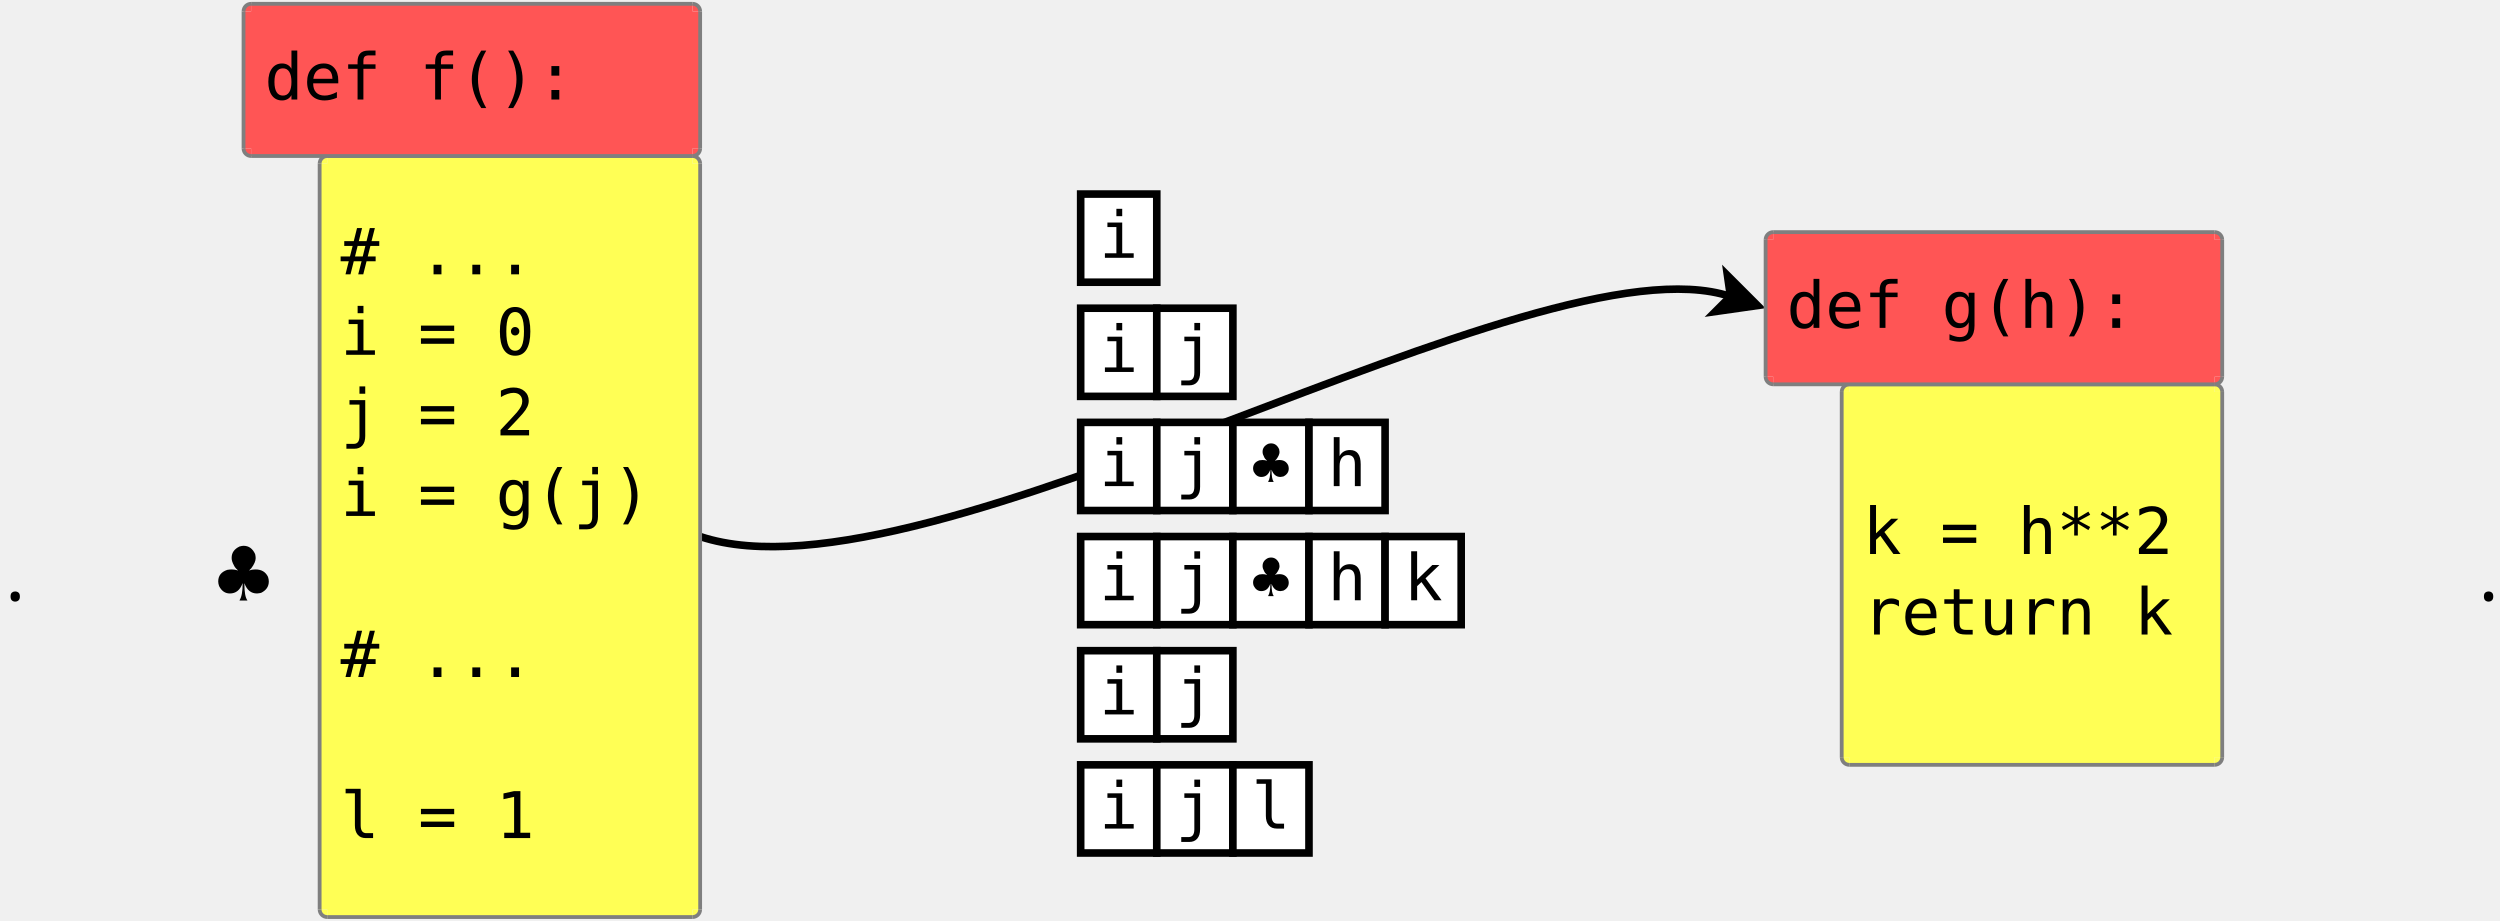
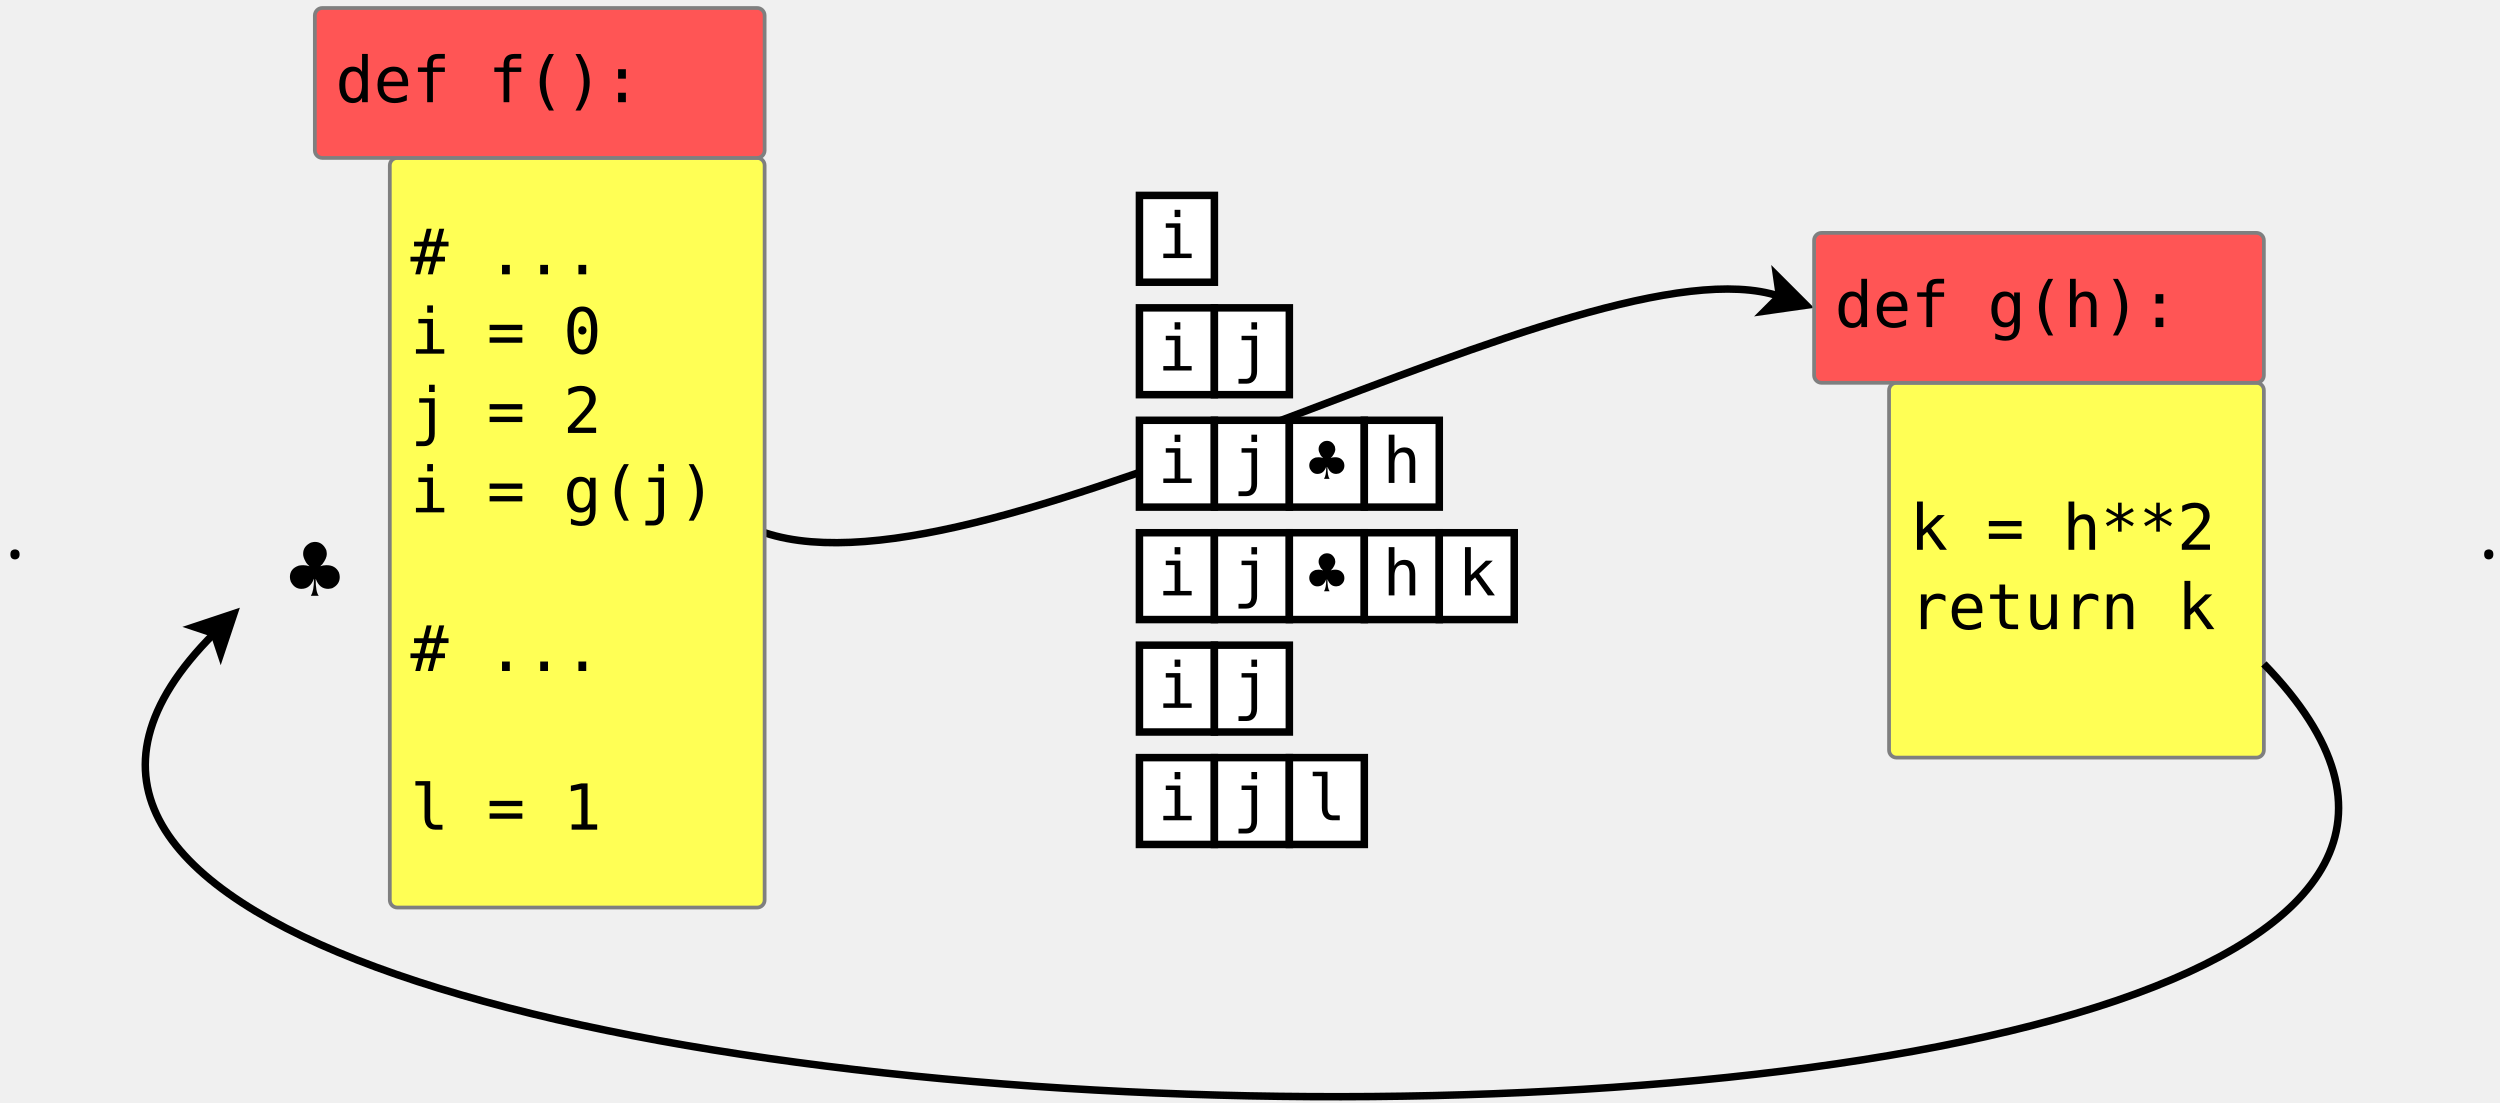
- <svg xmlns="http://www.w3.org/2000/svg" viewBox="-304 79 657 242">
-   <g>
-     <path style="fill: none; fill-opacity:0; stroke-width: 2; stroke: #000000" d="M -120 220 C -60,240 100,140 150.764,156.921" />
-     <polygon style="fill: #000000" points="157.879,159.293 146.811,160.874 150.764,156.921 149.973,151.387 " />
-     <polygon style="fill: none; fill-opacity:0; stroke-width: 2; stroke: #000000" points="157.879,159.293 146.811,160.874 150.764,156.921 149.973,151.387 " />
+ <svg xmlns="http://www.w3.org/2000/svg" width="34cm" height="15cm" viewBox="-324 79 667 292">
+   <g id="Background">
+     <g>
+       <path style="fill: none; stroke-opacity: 1; stroke-width: 2; stroke: #000000" d="M -120 220 C -60,240 100,140 150.764,156.921" />
+       <polygon style="fill: #000000; fill-opacity: 1; stroke-opacity: 1; stroke-width: 2; stroke: #000000" fill-rule="evenodd" points="157.879,159.293 146.811,160.874 150.764,156.921 149.973,151.387 " />
+     </g>
+     <g>
+       <rect style="fill: #ffff55; fill-opacity: 1; stroke-opacity: 1; stroke-width: 1; stroke: #7f7f7f" x="-220" y="120" width="100" height="200" rx="2" ry="2" />
+       <text font-size="16.933" style="fill: #000000; fill-opacity: 1; stroke: none;text-anchor:start;font-family:monospace;font-style:normal;font-weight:normal" x="-214.5" y="151.051">
+         <tspan x="-214.5" y="151.051"># ...</tspan>
+         <tspan x="-214.5" y="172.218">i = 0</tspan>
+         <tspan x="-214.5" y="193.385">j = 2</tspan>
+         <tspan x="-214.5" y="214.551">i = g(j)</tspan>
+         <tspan x="-214.5" y="235.718" />
+         <tspan x="-214.5" y="256.885"># ...</tspan>
+         <tspan x="-214.5" y="278.051" />
+         <tspan x="-214.5" y="299.218">l = 1</tspan>
+       </text>
+     </g>
+     <g>
+       <rect style="fill: #ff5555; fill-opacity: 1; stroke-opacity: 1; stroke-width: 1; stroke: #7f7f7f" x="-240" y="80" width="120" height="40" rx="2" ry="2" />
+       <text font-size="16.933" style="fill: #000000; fill-opacity: 1; stroke: none;text-anchor:start;font-family:monospace;font-style:normal;font-weight:normal" x="-234.5" y="105.135">
+         <tspan x="-234.5" y="105.135">def f():</tspan>
+       </text>
+     </g>
+     <g>
+       <rect style="fill: #ffff55; fill-opacity: 1; stroke-opacity: 1; stroke-width: 1; stroke: #7f7f7f" x="180" y="180" width="100" height="100" rx="2" ry="2" />
+       <text font-size="16.933" style="fill: #000000; fill-opacity: 1; stroke: none;text-anchor:start;font-family:monospace;font-style:normal;font-weight:normal" x="185.5" y="224.551">
+         <tspan x="185.5" y="224.551">k = h**2</tspan>
+         <tspan x="185.5" y="245.718">return k</tspan>
+       </text>
+     </g>
+     <g>
+       <rect style="fill: #ff5555; fill-opacity: 1; stroke-opacity: 1; stroke-width: 1; stroke: #7f7f7f" x="160" y="140" width="120" height="40" rx="2" ry="2" />
+       <text font-size="16.933" style="fill: #000000; fill-opacity: 1; stroke: none;text-anchor:start;font-family:monospace;font-style:normal;font-weight:normal" x="165.5" y="165.135">
+         <tspan x="165.5" y="165.135">def g(h):</tspan>
+       </text>
+     </g>
+     <g>
+       <rect style="fill: #ffffff; fill-opacity: 1; stroke-opacity: 1; stroke-width: 2; stroke: #000000" x="-20" y="130" width="20" height="23.167" rx="0" ry="0" />
+       <text font-size="16.933" style="fill: #000000; fill-opacity: 1; stroke: none;text-anchor:middle;font-family:monospace;font-style:normal;font-weight:normal" x="-10" y="146.718">
+         <tspan x="-10" y="146.718">i</tspan>
+       </text>
+     </g>
+     <text font-size="19.756" style="fill: #000000; fill-opacity: 1; stroke: none;text-anchor:middle;font-family:sans-serif;font-style:normal;font-weight:normal" x="-240" y="236.839">
+       <tspan x="-240" y="236.839">♣</tspan>
+     </text>
+     <g>
+       <rect style="fill: #ffffff; fill-opacity: 1; stroke-opacity: 1; stroke-width: 2; stroke: #000000" x="-20" y="160" width="20" height="23.167" rx="0" ry="0" />
+       <text font-size="16.933" style="fill: #000000; fill-opacity: 1; stroke: none;text-anchor:middle;font-family:monospace;font-style:normal;font-weight:normal" x="-10" y="176.718">
+         <tspan x="-10" y="176.718">i</tspan>
+       </text>
+     </g>
+     <g>
+       <rect style="fill: #ffffff; fill-opacity: 1; stroke-opacity: 1; stroke-width: 2; stroke: #000000" x="0" y="160" width="20" height="23.167" rx="0" ry="0" />
+       <text font-size="16.933" style="fill: #000000; fill-opacity: 1; stroke: none;text-anchor:middle;font-family:monospace;font-style:normal;font-weight:normal" x="10" y="176.718">
+         <tspan x="10" y="176.718">j</tspan>
+       </text>
+     </g>
+     <g>
+       <rect style="fill: #ffffff; fill-opacity: 1; stroke-opacity: 1; stroke-width: 2; stroke: #000000" x="-20" y="190" width="20" height="23.167" rx="0" ry="0" />
+       <text font-size="16.933" style="fill: #000000; fill-opacity: 1; stroke: none;text-anchor:middle;font-family:monospace;font-style:normal;font-weight:normal" x="-10" y="206.718">
+         <tspan x="-10" y="206.718">i</tspan>
+       </text>
+     </g>
+     <g>
+       <rect style="fill: #ffffff; fill-opacity: 1; stroke-opacity: 1; stroke-width: 2; stroke: #000000" x="0" y="190" width="20" height="23.167" rx="0" ry="0" />
+       <text font-size="16.933" style="fill: #000000; fill-opacity: 1; stroke: none;text-anchor:middle;font-family:monospace;font-style:normal;font-weight:normal" x="10" y="206.718">
+         <tspan x="10" y="206.718">j</tspan>
+       </text>
+     </g>
+     <g>
+       <rect style="fill: #ffffff; fill-opacity: 1; stroke-opacity: 1; stroke-width: 2; stroke: #000000" x="20" y="190" width="20" height="23.167" rx="0" ry="0" />
+       <text font-size="16.933" style="fill: #000000; fill-opacity: 1; stroke: none;text-anchor:middle;font-family:monospace;font-style:normal;font-weight:normal" x="30" y="206.718">
+         <tspan x="30" y="206.718">♣</tspan>
+       </text>
+     </g>
+     <g>
+       <rect style="fill: #ffffff; fill-opacity: 1; stroke-opacity: 1; stroke-width: 2; stroke: #000000" x="40" y="190" width="20" height="23.167" rx="0" ry="0" />
+       <text font-size="16.933" style="fill: #000000; fill-opacity: 1; stroke: none;text-anchor:middle;font-family:monospace;font-style:normal;font-weight:normal" x="50" y="206.718">
+         <tspan x="50" y="206.718">h</tspan>
+       </text>
+     </g>
+     <g>
+       <rect style="fill: #ffffff; fill-opacity: 1; stroke-opacity: 1; stroke-width: 2; stroke: #000000" x="-20" y="220" width="20" height="23.167" rx="0" ry="0" />
+       <text font-size="16.933" style="fill: #000000; fill-opacity: 1; stroke: none;text-anchor:middle;font-family:monospace;font-style:normal;font-weight:normal" x="-10" y="236.718">
+         <tspan x="-10" y="236.718">i</tspan>
+       </text>
+     </g>
+     <g>
+       <rect style="fill: #ffffff; fill-opacity: 1; stroke-opacity: 1; stroke-width: 2; stroke: #000000" x="0" y="220" width="20" height="23.167" rx="0" ry="0" />
+       <text font-size="16.933" style="fill: #000000; fill-opacity: 1; stroke: none;text-anchor:middle;font-family:monospace;font-style:normal;font-weight:normal" x="10" y="236.718">
+         <tspan x="10" y="236.718">j</tspan>
+       </text>
+     </g>
+     <g>
+       <rect style="fill: #ffffff; fill-opacity: 1; stroke-opacity: 1; stroke-width: 2; stroke: #000000" x="20" y="220" width="20" height="23.167" rx="0" ry="0" />
+       <text font-size="16.933" style="fill: #000000; fill-opacity: 1; stroke: none;text-anchor:middle;font-family:monospace;font-style:normal;font-weight:normal" x="30" y="236.718">
+         <tspan x="30" y="236.718">♣</tspan>
+       </text>
+     </g>
+     <g>
+       <rect style="fill: #ffffff; fill-opacity: 1; stroke-opacity: 1; stroke-width: 2; stroke: #000000" x="40" y="220" width="20" height="23.167" rx="0" ry="0" />
+       <text font-size="16.933" style="fill: #000000; fill-opacity: 1; stroke: none;text-anchor:middle;font-family:monospace;font-style:normal;font-weight:normal" x="50" y="236.718">
+         <tspan x="50" y="236.718">h</tspan>
+       </text>
+     </g>
+     <g>
+       <rect style="fill: #ffffff; fill-opacity: 1; stroke-opacity: 1; stroke-width: 2; stroke: #000000" x="60" y="220" width="20" height="23.167" rx="0" ry="0" />
+       <text font-size="16.933" style="fill: #000000; fill-opacity: 1; stroke: none;text-anchor:middle;font-family:monospace;font-style:normal;font-weight:normal" x="70" y="236.718">
+         <tspan x="70" y="236.718">k</tspan>
+       </text>
+     </g>
+     <g>
+       <rect style="fill: #ffffff; fill-opacity: 1; stroke-opacity: 1; stroke-width: 2; stroke: #000000" x="-20" y="250" width="20" height="23.167" rx="0" ry="0" />
+       <text font-size="16.933" style="fill: #000000; fill-opacity: 1; stroke: none;text-anchor:middle;font-family:monospace;font-style:normal;font-weight:normal" x="-10" y="266.718">
+         <tspan x="-10" y="266.718">i</tspan>
+       </text>
+     </g>
+     <g>
+       <rect style="fill: #ffffff; fill-opacity: 1; stroke-opacity: 1; stroke-width: 2; stroke: #000000" x="0" y="250" width="20" height="23.167" rx="0" ry="0" />
+       <text font-size="16.933" style="fill: #000000; fill-opacity: 1; stroke: none;text-anchor:middle;font-family:monospace;font-style:normal;font-weight:normal" x="10" y="266.718">
+         <tspan x="10" y="266.718">j</tspan>
+       </text>
+     </g>
+     <g>
+       <rect style="fill: #ffffff; fill-opacity: 1; stroke-opacity: 1; stroke-width: 2; stroke: #000000" x="-20" y="280" width="20" height="23.167" rx="0" ry="0" />
+       <text font-size="16.933" style="fill: #000000; fill-opacity: 1; stroke: none;text-anchor:middle;font-family:monospace;font-style:normal;font-weight:normal" x="-10" y="296.718">
+         <tspan x="-10" y="296.718">i</tspan>
+       </text>
+     </g>
+     <g>
+       <rect style="fill: #ffffff; fill-opacity: 1; stroke-opacity: 1; stroke-width: 2; stroke: #000000" x="0" y="280" width="20" height="23.167" rx="0" ry="0" />
+       <text font-size="16.933" style="fill: #000000; fill-opacity: 1; stroke: none;text-anchor:middle;font-family:monospace;font-style:normal;font-weight:normal" x="10" y="296.718">
+         <tspan x="10" y="296.718">j</tspan>
+       </text>
+     </g>
+     <g>
+       <rect style="fill: #ffffff; fill-opacity: 1; stroke-opacity: 1; stroke-width: 2; stroke: #000000" x="20" y="280" width="20" height="23.167" rx="0" ry="0" />
+       <text font-size="16.933" style="fill: #000000; fill-opacity: 1; stroke: none;text-anchor:middle;font-family:monospace;font-style:normal;font-weight:normal" x="30" y="296.718">
+         <tspan x="30" y="296.718">l</tspan>
+       </text>
+     </g>
+     <text font-size="19.756" style="fill: #000000; fill-opacity: 1; stroke: none;text-anchor:middle;font-family:sans-serif;font-style:normal;font-weight:normal" x="-320" y="226.839">
+       <tspan x="-320" y="226.839">.</tspan>
+     </text>
+     <text font-size="19.756" style="fill: #000000; fill-opacity: 1; stroke: none;text-anchor:middle;font-family:sans-serif;font-style:normal;font-weight:normal" x="340" y="226.839">
+       <tspan x="340" y="226.839">.</tspan>
+     </text>
+     <g>
+       <path style="fill: none; stroke-opacity: 1; stroke-width: 2; stroke: #000000" d="M 280 255 C 440,420 -420,400 -266.884,246.884" />
+       <polygon style="fill: #000000; fill-opacity: 1; stroke-opacity: 1; stroke-width: 2; stroke: #000000" fill-rule="evenodd" points="-261.581,241.581 -265.117,252.188 -266.884,246.884 -272.188,245.117 " />
+     </g>
  </g>
-   <g>
-     <rect style="fill: #ffff55" x="-218" y="120" width="96" height="200" />
-     <path style="fill: #ffff55" d="M -218,120 A 2,2 0 0 0 -220,122 L -218,122 z" />
-     <path style="fill: #ffff55" d="M -120,122 A 2,2 0 0 0 -122,120 L -122,122 z" />
-     <rect style="fill: #ffff55" x="-220" y="122" width="100" height="196" />
-     <path style="fill: #ffff55" d="M -220,318 A 2,2 0 0 0 -218,320 L -218,318 z" />
-     <path style="fill: #ffff55" d="M -122,320 A 2,2 0 0 0 -120,318 L -122,318 z" />
-     <line style="fill: none; fill-opacity:0; stroke-width: 1; stroke: #7f7f7f" x1="-218" y1="120" x2="-122" y2="120" />
-     <line style="fill: none; fill-opacity:0; stroke-width: 1; stroke: #7f7f7f" x1="-218" y1="320" x2="-122" y2="320" />
-     <path style="fill: none; fill-opacity:0; stroke-width: 1; stroke: #7f7f7f" d="M -218,120 A 2,2 0 0 0 -220,122" />
-     <path style="fill: none; fill-opacity:0; stroke-width: 1; stroke: #7f7f7f" d="M -120,122 A 2,2 0 0 0 -122,120" />
-     <line style="fill: none; fill-opacity:0; stroke-width: 1; stroke: #7f7f7f" x1="-220" y1="122" x2="-220" y2="318" />
-     <line style="fill: none; fill-opacity:0; stroke-width: 1; stroke: #7f7f7f" x1="-120" y1="122" x2="-120" y2="318" />
-     <path style="fill: none; fill-opacity:0; stroke-width: 1; stroke: #7f7f7f" d="M -220,318 A 2,2 0 0 0 -218,320" />
-     <path style="fill: none; fill-opacity:0; stroke-width: 1; stroke: #7f7f7f" d="M -122,320 A 2,2 0 0 0 -120,318" />
-     <text font-size="16.933" style="fill: #000000;text-anchor:start;font-family:monospace;font-style:normal;font-weight:normal" x="-214.5" y="151.083">
-       <tspan x="-214.5" y="151.083"># ...</tspan>
-       <tspan x="-214.5" y="172.25">i = 0</tspan>
-       <tspan x="-214.5" y="193.417">j = 2</tspan>
-       <tspan x="-214.5" y="214.583">i = g(j)</tspan>
-       <tspan x="-214.5" y="235.75" />
-       <tspan x="-214.5" y="256.917"># ...</tspan>
-       <tspan x="-214.5" y="278.083" />
-       <tspan x="-214.5" y="299.25">l = 1</tspan>
-     </text>
-   </g>
-   <g>
-     <rect style="fill: #ff5555" x="-238" y="80" width="116" height="40" />
-     <path style="fill: #ff5555" d="M -238,80 A 2,2 0 0 0 -240,82 L -238,82 z" />
-     <path style="fill: #ff5555" d="M -120,82 A 2,2 0 0 0 -122,80 L -122,82 z" />
-     <rect style="fill: #ff5555" x="-240" y="82" width="120" height="36" />
-     <path style="fill: #ff5555" d="M -240,118 A 2,2 0 0 0 -238,120 L -238,118 z" />
-     <path style="fill: #ff5555" d="M -122,120 A 2,2 0 0 0 -120,118 L -122,118 z" />
-     <line style="fill: none; fill-opacity:0; stroke-width: 1; stroke: #7f7f7f" x1="-238" y1="80" x2="-122" y2="80" />
-     <line style="fill: none; fill-opacity:0; stroke-width: 1; stroke: #7f7f7f" x1="-238" y1="120" x2="-122" y2="120" />
-     <path style="fill: none; fill-opacity:0; stroke-width: 1; stroke: #7f7f7f" d="M -238,80 A 2,2 0 0 0 -240,82" />
-     <path style="fill: none; fill-opacity:0; stroke-width: 1; stroke: #7f7f7f" d="M -120,82 A 2,2 0 0 0 -122,80" />
-     <line style="fill: none; fill-opacity:0; stroke-width: 1; stroke: #7f7f7f" x1="-240" y1="82" x2="-240" y2="118" />
-     <line style="fill: none; fill-opacity:0; stroke-width: 1; stroke: #7f7f7f" x1="-120" y1="82" x2="-120" y2="118" />
-     <path style="fill: none; fill-opacity:0; stroke-width: 1; stroke: #7f7f7f" d="M -240,118 A 2,2 0 0 0 -238,120" />
-     <path style="fill: none; fill-opacity:0; stroke-width: 1; stroke: #7f7f7f" d="M -122,120 A 2,2 0 0 0 -120,118" />
-     <text font-size="16.933" style="fill: #000000;text-anchor:start;font-family:monospace;font-style:normal;font-weight:normal" x="-234.5" y="105.167">
-       <tspan x="-234.5" y="105.167">def f():</tspan>
-     </text>
-   </g>
-   <g>
-     <rect style="fill: #ffff55" x="182" y="180" width="96" height="100" />
-     <path style="fill: #ffff55" d="M 182,180 A 2,2 0 0 0 180,182 L 182,182 z" />
-     <path style="fill: #ffff55" d="M 280,182 A 2,2 0 0 0 278,180 L 278,182 z" />
-     <rect style="fill: #ffff55" x="180" y="182" width="100" height="96" />
-     <path style="fill: #ffff55" d="M 180,278 A 2,2 0 0 0 182,280 L 182,278 z" />
-     <path style="fill: #ffff55" d="M 278,280 A 2,2 0 0 0 280,278 L 278,278 z" />
-     <line style="fill: none; fill-opacity:0; stroke-width: 1; stroke: #7f7f7f" x1="182" y1="180" x2="278" y2="180" />
-     <line style="fill: none; fill-opacity:0; stroke-width: 1; stroke: #7f7f7f" x1="182" y1="280" x2="278" y2="280" />
-     <path style="fill: none; fill-opacity:0; stroke-width: 1; stroke: #7f7f7f" d="M 182,180 A 2,2 0 0 0 180,182" />
-     <path style="fill: none; fill-opacity:0; stroke-width: 1; stroke: #7f7f7f" d="M 280,182 A 2,2 0 0 0 278,180" />
-     <line style="fill: none; fill-opacity:0; stroke-width: 1; stroke: #7f7f7f" x1="180" y1="182" x2="180" y2="278" />
-     <line style="fill: none; fill-opacity:0; stroke-width: 1; stroke: #7f7f7f" x1="280" y1="182" x2="280" y2="278" />
-     <path style="fill: none; fill-opacity:0; stroke-width: 1; stroke: #7f7f7f" d="M 180,278 A 2,2 0 0 0 182,280" />
-     <path style="fill: none; fill-opacity:0; stroke-width: 1; stroke: #7f7f7f" d="M 278,280 A 2,2 0 0 0 280,278" />
-     <text font-size="16.933" style="fill: #000000;text-anchor:start;font-family:monospace;font-style:normal;font-weight:normal" x="185.5" y="224.583">
-       <tspan x="185.5" y="224.583">k = h**2</tspan>
-       <tspan x="185.5" y="245.75">return k</tspan>
-     </text>
-   </g>
-   <g>
-     <rect style="fill: #ff5555" x="162" y="140" width="116" height="40" />
-     <path style="fill: #ff5555" d="M 162,140 A 2,2 0 0 0 160,142 L 162,142 z" />
-     <path style="fill: #ff5555" d="M 280,142 A 2,2 0 0 0 278,140 L 278,142 z" />
-     <rect style="fill: #ff5555" x="160" y="142" width="120" height="36" />
-     <path style="fill: #ff5555" d="M 160,178 A 2,2 0 0 0 162,180 L 162,178 z" />
-     <path style="fill: #ff5555" d="M 278,180 A 2,2 0 0 0 280,178 L 278,178 z" />
-     <line style="fill: none; fill-opacity:0; stroke-width: 1; stroke: #7f7f7f" x1="162" y1="140" x2="278" y2="140" />
-     <line style="fill: none; fill-opacity:0; stroke-width: 1; stroke: #7f7f7f" x1="162" y1="180" x2="278" y2="180" />
-     <path style="fill: none; fill-opacity:0; stroke-width: 1; stroke: #7f7f7f" d="M 162,140 A 2,2 0 0 0 160,142" />
-     <path style="fill: none; fill-opacity:0; stroke-width: 1; stroke: #7f7f7f" d="M 280,142 A 2,2 0 0 0 278,140" />
-     <line style="fill: none; fill-opacity:0; stroke-width: 1; stroke: #7f7f7f" x1="160" y1="142" x2="160" y2="178" />
-     <line style="fill: none; fill-opacity:0; stroke-width: 1; stroke: #7f7f7f" x1="280" y1="142" x2="280" y2="178" />
-     <path style="fill: none; fill-opacity:0; stroke-width: 1; stroke: #7f7f7f" d="M 160,178 A 2,2 0 0 0 162,180" />
-     <path style="fill: none; fill-opacity:0; stroke-width: 1; stroke: #7f7f7f" d="M 278,180 A 2,2 0 0 0 280,178" />
-     <text font-size="16.933" style="fill: #000000;text-anchor:start;font-family:monospace;font-style:normal;font-weight:normal" x="165.5" y="165.167">
-       <tspan x="165.5" y="165.167">def g(h):</tspan>
-     </text>
-   </g>
-   <g>
-     <rect style="fill: #ffffff" x="-20" y="130" width="20" height="23.167" />
-     <rect style="fill: none; fill-opacity:0; stroke-width: 2; stroke: #000000" x="-20" y="130" width="20" height="23.167" />
-     <text font-size="16.933" style="fill: #000000;text-anchor:middle;font-family:monospace;font-style:normal;font-weight:normal" x="-10" y="146.75">
-       <tspan x="-10" y="146.75">i</tspan>
-     </text>
-   </g>
-   <text font-size="19.755" style="fill: #000000;text-anchor:middle;font-family:sans-serif;font-style:normal;font-weight:normal" x="-240" y="236.825">
-     <tspan x="-240" y="236.825">♣</tspan>
-   </text>
-   <g>
-     <rect style="fill: #ffffff" x="-20" y="160" width="20" height="23.167" />
-     <rect style="fill: none; fill-opacity:0; stroke-width: 2; stroke: #000000" x="-20" y="160" width="20" height="23.167" />
-     <text font-size="16.933" style="fill: #000000;text-anchor:middle;font-family:monospace;font-style:normal;font-weight:normal" x="-10" y="176.75">
-       <tspan x="-10" y="176.75">i</tspan>
-     </text>
-   </g>
-   <g>
-     <rect style="fill: #ffffff" x="0" y="160" width="20" height="23.167" />
-     <rect style="fill: none; fill-opacity:0; stroke-width: 2; stroke: #000000" x="0" y="160" width="20" height="23.167" />
-     <text font-size="16.933" style="fill: #000000;text-anchor:middle;font-family:monospace;font-style:normal;font-weight:normal" x="10" y="176.75">
-       <tspan x="10" y="176.75">j</tspan>
-     </text>
-   </g>
-   <g>
-     <rect style="fill: #ffffff" x="-20" y="190" width="20" height="23.167" />
-     <rect style="fill: none; fill-opacity:0; stroke-width: 2; stroke: #000000" x="-20" y="190" width="20" height="23.167" />
-     <text font-size="16.933" style="fill: #000000;text-anchor:middle;font-family:monospace;font-style:normal;font-weight:normal" x="-10" y="206.75">
-       <tspan x="-10" y="206.75">i</tspan>
-     </text>
-   </g>
-   <g>
-     <rect style="fill: #ffffff" x="0" y="190" width="20" height="23.167" />
-     <rect style="fill: none; fill-opacity:0; stroke-width: 2; stroke: #000000" x="0" y="190" width="20" height="23.167" />
-     <text font-size="16.933" style="fill: #000000;text-anchor:middle;font-family:monospace;font-style:normal;font-weight:normal" x="10" y="206.75">
-       <tspan x="10" y="206.75">j</tspan>
-     </text>
-   </g>
-   <g>
-     <rect style="fill: #ffffff" x="20" y="190" width="20" height="23.167" />
-     <rect style="fill: none; fill-opacity:0; stroke-width: 2; stroke: #000000" x="20" y="190" width="20" height="23.167" />
-     <text font-size="16.933" style="fill: #000000;text-anchor:middle;font-family:monospace;font-style:normal;font-weight:normal" x="30" y="206.75">
-       <tspan x="30" y="206.75">♣</tspan>
-     </text>
-   </g>
-   <g>
-     <rect style="fill: #ffffff" x="40" y="190" width="20" height="23.167" />
-     <rect style="fill: none; fill-opacity:0; stroke-width: 2; stroke: #000000" x="40" y="190" width="20" height="23.167" />
-     <text font-size="16.933" style="fill: #000000;text-anchor:middle;font-family:monospace;font-style:normal;font-weight:normal" x="50" y="206.75">
-       <tspan x="50" y="206.75">h</tspan>
-     </text>
-   </g>
-   <g>
-     <rect style="fill: #ffffff" x="-20" y="220" width="20" height="23.167" />
-     <rect style="fill: none; fill-opacity:0; stroke-width: 2; stroke: #000000" x="-20" y="220" width="20" height="23.167" />
-     <text font-size="16.933" style="fill: #000000;text-anchor:middle;font-family:monospace;font-style:normal;font-weight:normal" x="-10" y="236.75">
-       <tspan x="-10" y="236.75">i</tspan>
-     </text>
-   </g>
-   <g>
-     <rect style="fill: #ffffff" x="0" y="220" width="20" height="23.167" />
-     <rect style="fill: none; fill-opacity:0; stroke-width: 2; stroke: #000000" x="0" y="220" width="20" height="23.167" />
-     <text font-size="16.933" style="fill: #000000;text-anchor:middle;font-family:monospace;font-style:normal;font-weight:normal" x="10" y="236.75">
-       <tspan x="10" y="236.75">j</tspan>
-     </text>
-   </g>
-   <g>
-     <rect style="fill: #ffffff" x="20" y="220" width="20" height="23.167" />
-     <rect style="fill: none; fill-opacity:0; stroke-width: 2; stroke: #000000" x="20" y="220" width="20" height="23.167" />
-     <text font-size="16.933" style="fill: #000000;text-anchor:middle;font-family:monospace;font-style:normal;font-weight:normal" x="30" y="236.75">
-       <tspan x="30" y="236.75">♣</tspan>
-     </text>
-   </g>
-   <g>
-     <rect style="fill: #ffffff" x="40" y="220" width="20" height="23.167" />
-     <rect style="fill: none; fill-opacity:0; stroke-width: 2; stroke: #000000" x="40" y="220" width="20" height="23.167" />
-     <text font-size="16.933" style="fill: #000000;text-anchor:middle;font-family:monospace;font-style:normal;font-weight:normal" x="50" y="236.75">
-       <tspan x="50" y="236.75">h</tspan>
-     </text>
-   </g>
-   <g>
-     <rect style="fill: #ffffff" x="60" y="220" width="20" height="23.167" />
-     <rect style="fill: none; fill-opacity:0; stroke-width: 2; stroke: #000000" x="60" y="220" width="20" height="23.167" />
-     <text font-size="16.933" style="fill: #000000;text-anchor:middle;font-family:monospace;font-style:normal;font-weight:normal" x="70" y="236.75">
-       <tspan x="70" y="236.75">k</tspan>
-     </text>
-   </g>
-   <g>
-     <rect style="fill: #ffffff" x="-20" y="250" width="20" height="23.167" />
-     <rect style="fill: none; fill-opacity:0; stroke-width: 2; stroke: #000000" x="-20" y="250" width="20" height="23.167" />
-     <text font-size="16.933" style="fill: #000000;text-anchor:middle;font-family:monospace;font-style:normal;font-weight:normal" x="-10" y="266.75">
-       <tspan x="-10" y="266.75">i</tspan>
-     </text>
-   </g>
-   <g>
-     <rect style="fill: #ffffff" x="0" y="250" width="20" height="23.167" />
-     <rect style="fill: none; fill-opacity:0; stroke-width: 2; stroke: #000000" x="0" y="250" width="20" height="23.167" />
-     <text font-size="16.933" style="fill: #000000;text-anchor:middle;font-family:monospace;font-style:normal;font-weight:normal" x="10" y="266.75">
-       <tspan x="10" y="266.75">j</tspan>
-     </text>
-   </g>
-   <g>
-     <rect style="fill: #ffffff" x="-20" y="280" width="20" height="23.167" />
-     <rect style="fill: none; fill-opacity:0; stroke-width: 2; stroke: #000000" x="-20" y="280" width="20" height="23.167" />
-     <text font-size="16.933" style="fill: #000000;text-anchor:middle;font-family:monospace;font-style:normal;font-weight:normal" x="-10" y="296.75">
-       <tspan x="-10" y="296.75">i</tspan>
-     </text>
-   </g>
-   <g>
-     <rect style="fill: #ffffff" x="0" y="280" width="20" height="23.167" />
-     <rect style="fill: none; fill-opacity:0; stroke-width: 2; stroke: #000000" x="0" y="280" width="20" height="23.167" />
-     <text font-size="16.933" style="fill: #000000;text-anchor:middle;font-family:monospace;font-style:normal;font-weight:normal" x="10" y="296.75">
-       <tspan x="10" y="296.75">j</tspan>
-     </text>
-   </g>
-   <g>
-     <rect style="fill: #ffffff" x="20" y="280" width="20" height="23.167" />
-     <rect style="fill: none; fill-opacity:0; stroke-width: 2; stroke: #000000" x="20" y="280" width="20" height="23.167" />
-     <text font-size="16.933" style="fill: #000000;text-anchor:middle;font-family:monospace;font-style:normal;font-weight:normal" x="30" y="296.75">
-       <tspan x="30" y="296.75">l</tspan>
-     </text>
-   </g>
-   <text font-size="19.755" style="fill: #000000;text-anchor:middle;font-family:sans-serif;font-style:normal;font-weight:normal" x="-300" y="236.825">
-     <tspan x="-300" y="236.825">.</tspan>
-   </text>
-   <text font-size="19.755" style="fill: #000000;text-anchor:middle;font-family:sans-serif;font-style:normal;font-weight:normal" x="350" y="236.825">
-     <tspan x="350" y="236.825">.</tspan>
-   </text>
</svg>
